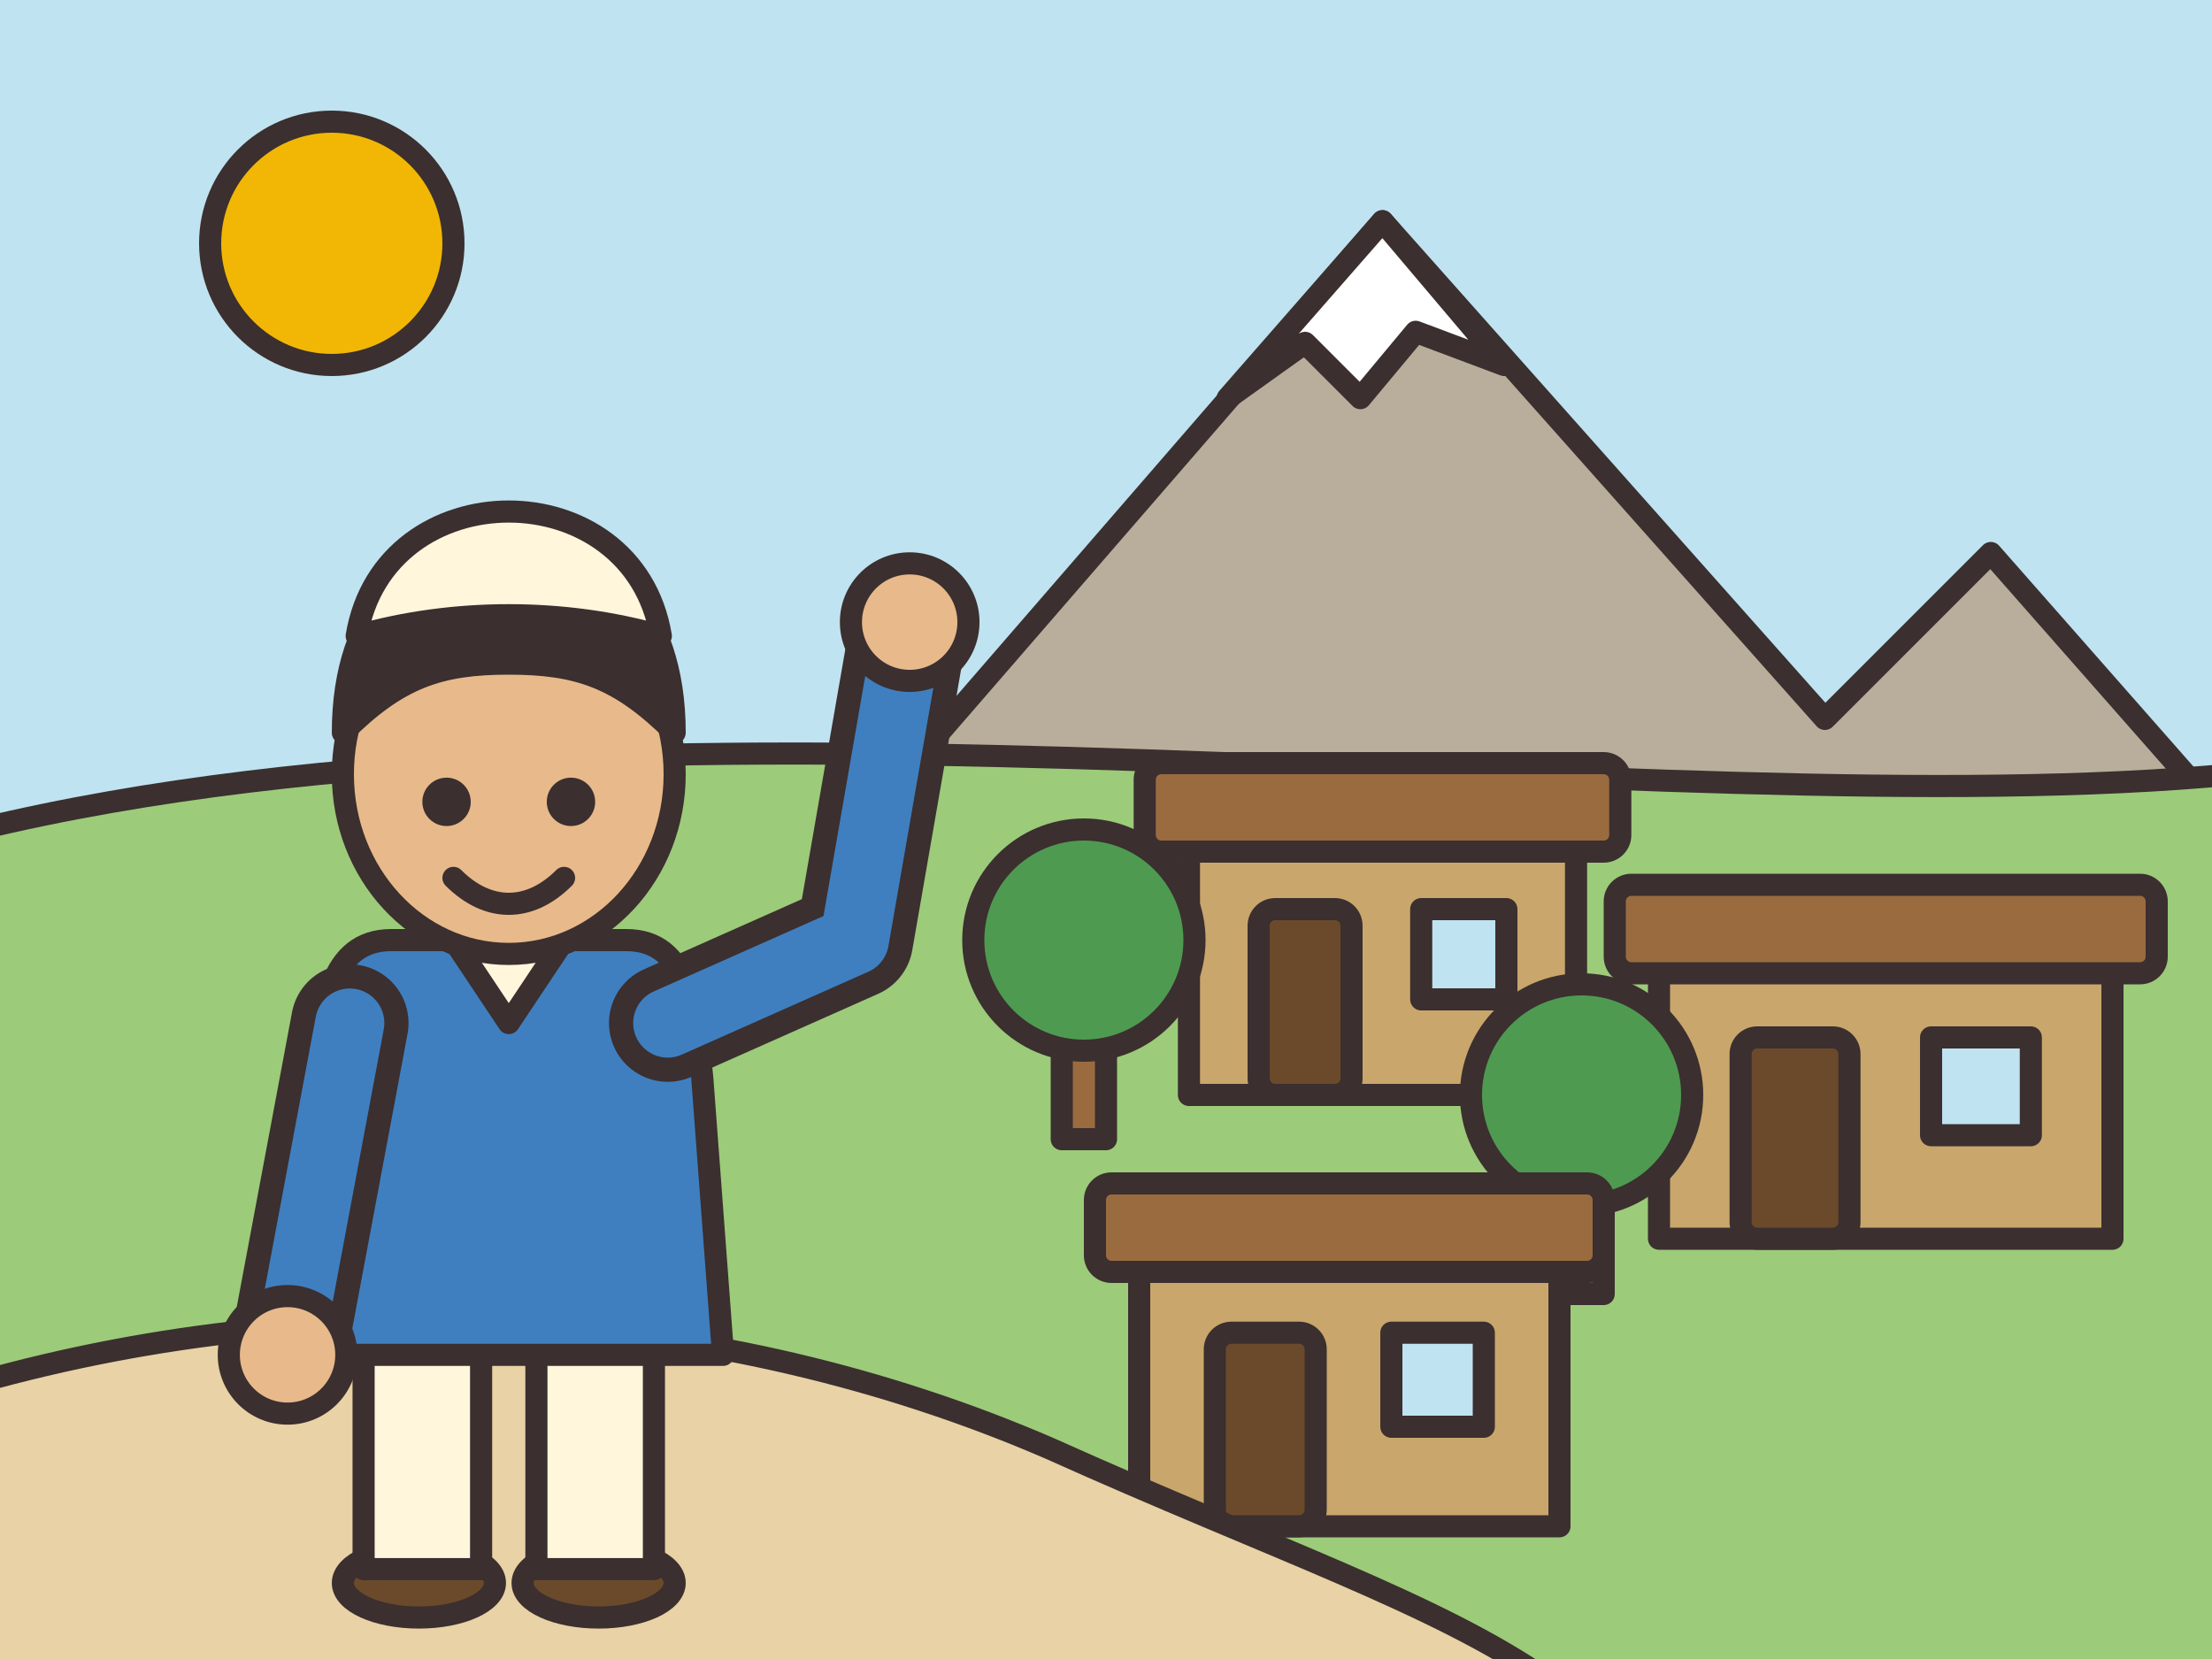
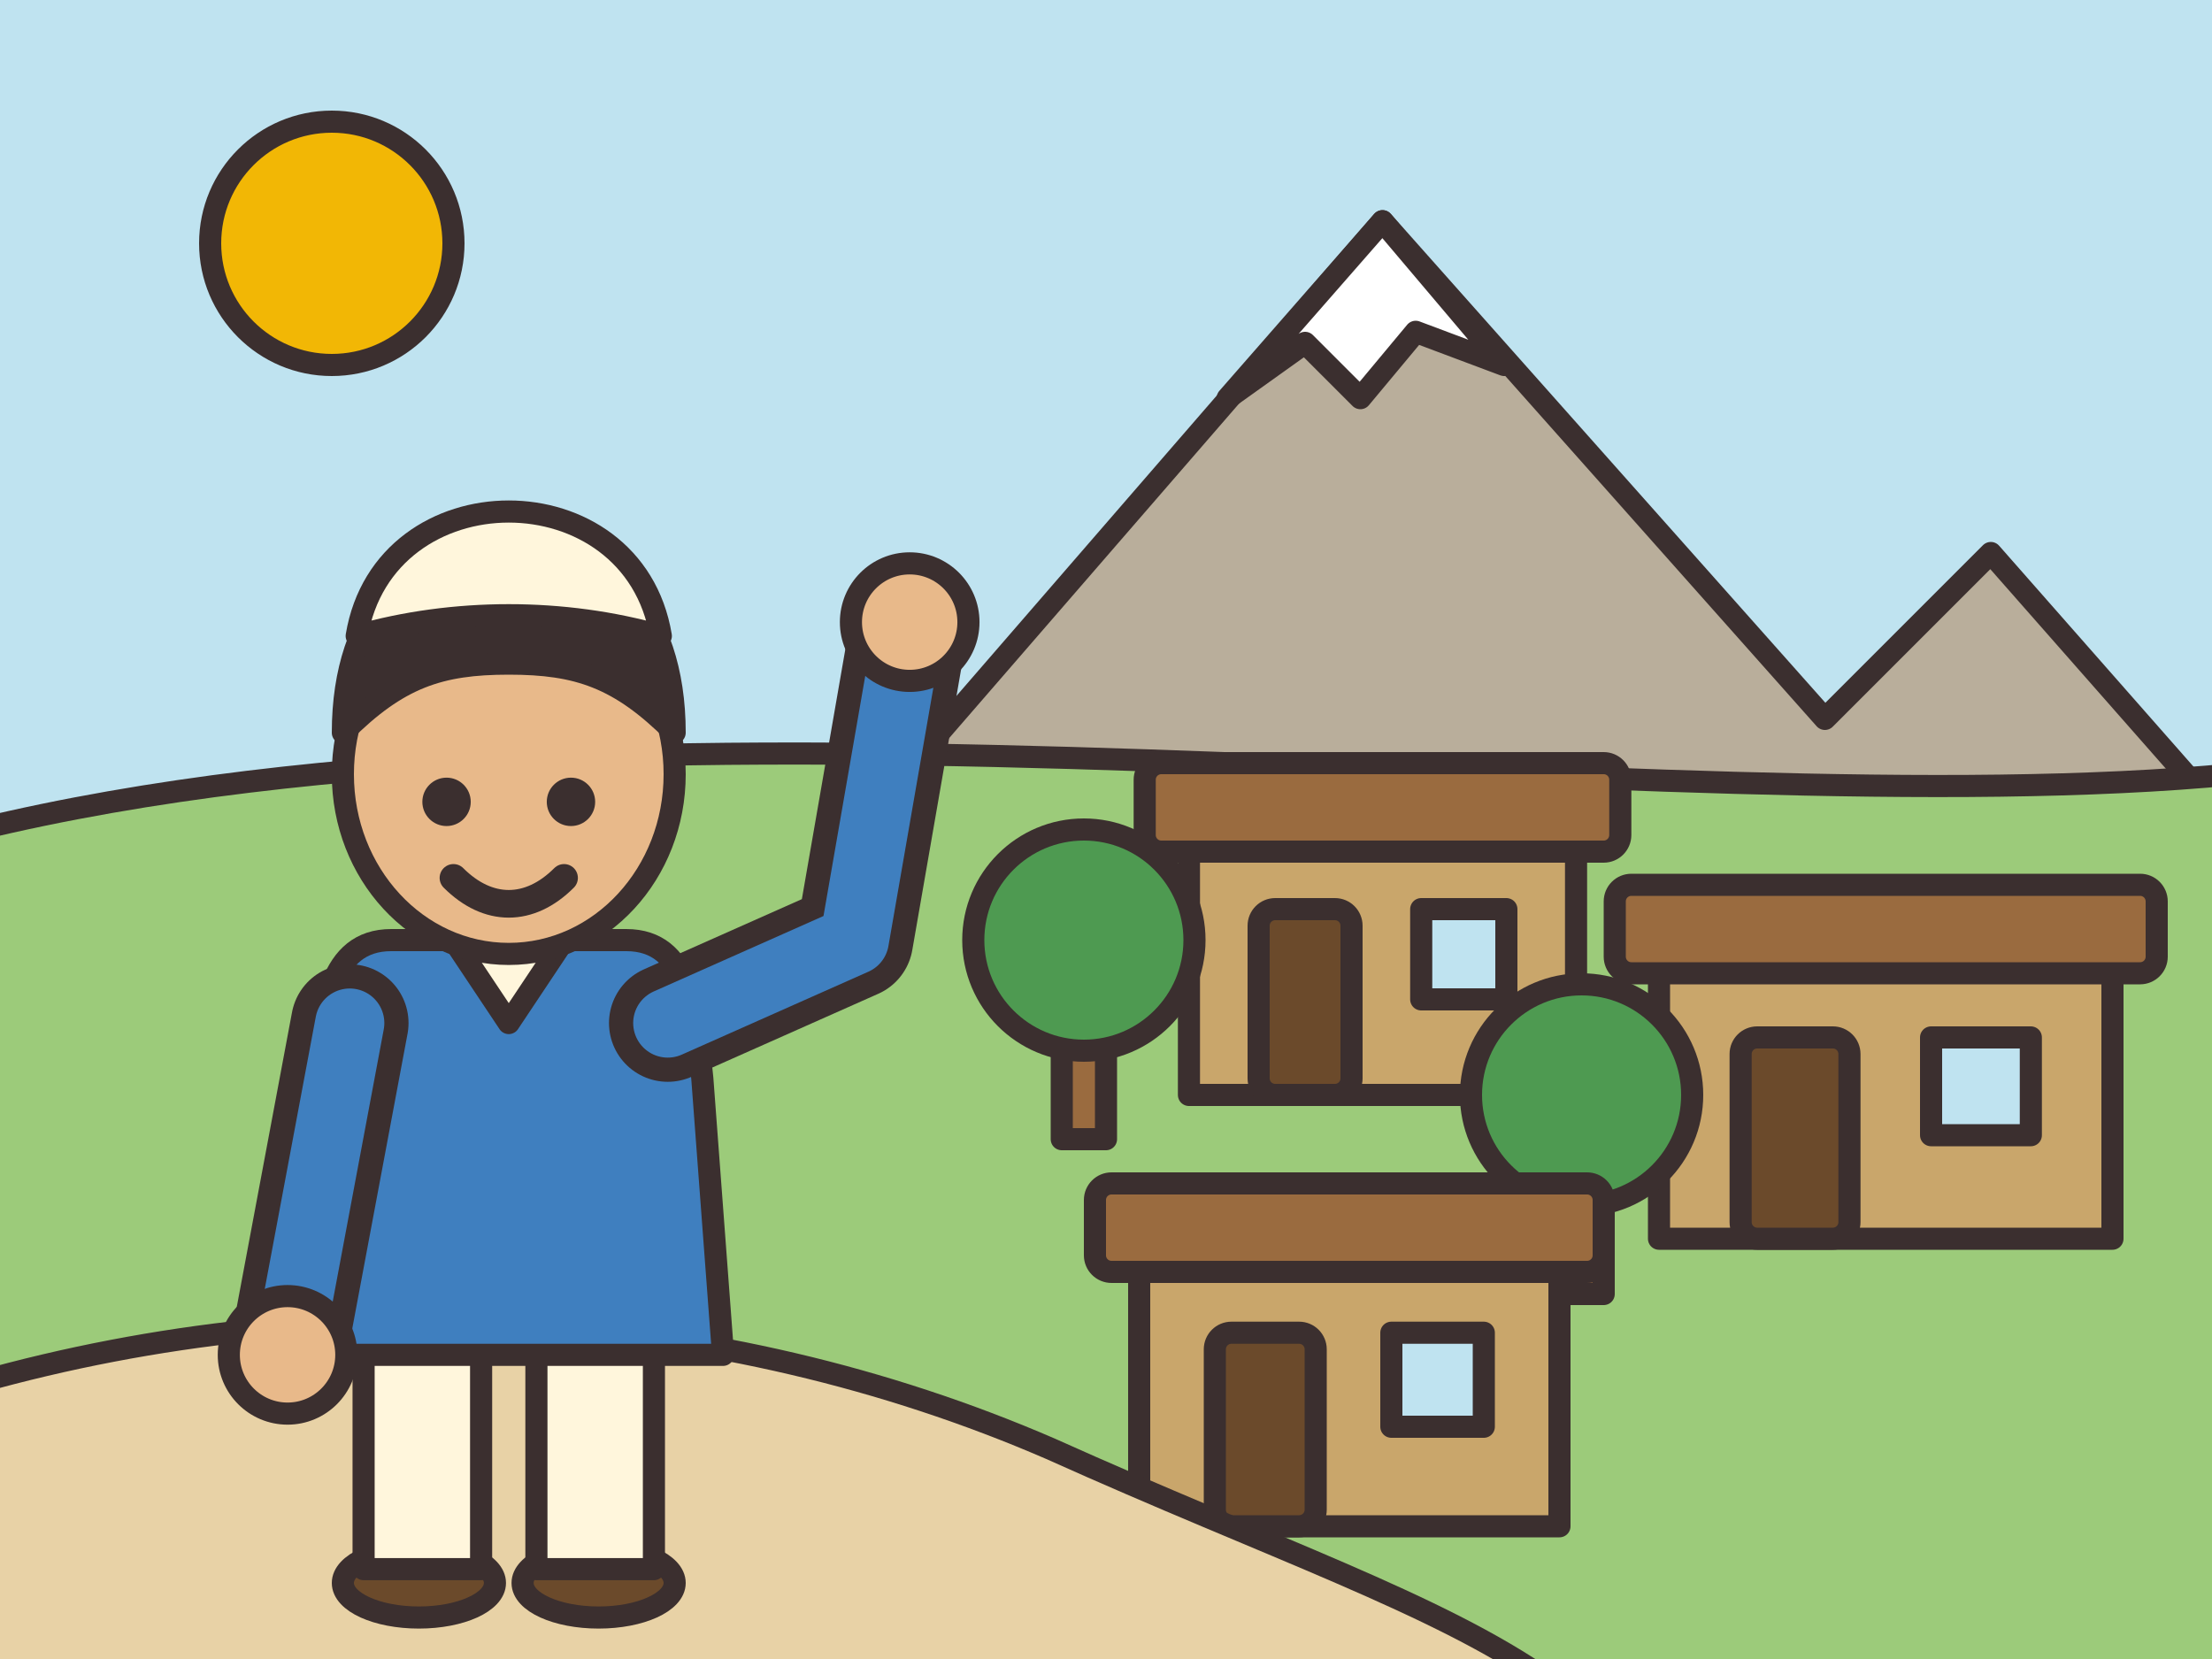
<svg xmlns="http://www.w3.org/2000/svg" viewBox="0 0 400 300">
  <rect x="0" y="0" width="400" height="300" fill="#bfe3f0" stroke="none" />
  <g stroke="#3b2f2f" stroke-linejoin="round" stroke-linecap="round" stroke-width="4">
    <path d="M120 190L250 40L330 130L360 100L404 150V200H120z" fill="#b9ae9b" />
    <path d="M222 72L250 40L272 66L256 60L246 72L236 62z" fill="#ffffff" />
    <circle cx="60" cy="44" r="22" fill="#f2b705" />
    <path d="M-4 150C120 120 300 150 404 140V304H-4z" fill="#9ccb7a" />
    <g>
      <rect x="215" y="150" width="70" height="48" fill="#c9a66b" />
      <rect x="207" y="138" width="86" height="16" fill="#9a6b3f" rx="3" />
      <rect x="227.6" y="164.4" width="16.8" height="33.6" fill="#6b4a2b" rx="3" />
      <rect x="257.0" y="164.4" width="15.4" height="16.32" fill="#bfe3f0" />
      <rect x="300" y="172" width="82" height="52" fill="#c9a66b" />
      <rect x="292" y="160" width="98" height="16" fill="#9a6b3f" rx="3" />
      <rect x="314.76" y="187.6" width="19.68" height="36.4" fill="#6b4a2b" rx="3" />
      <rect x="349.2" y="187.6" width="18.04" height="17.68" fill="#bfe3f0" />
    </g>
    <rect x="192" y="184" width="8" height="22" fill="#9a6b3f" />
    <circle cx="196" cy="170" r="20" fill="#4e9a51" />
    <rect x="282" y="212" width="8" height="22" fill="#9a6b3f" />
    <circle cx="286" cy="198" r="20" fill="#4e9a51" />
    <rect x="206" y="226" width="76" height="50" fill="#c9a66b" />
    <rect x="198" y="214" width="92" height="16" fill="#9a6b3f" rx="3" />
    <rect x="219.68" y="241.0" width="18.24" height="35.0" fill="#6b4a2b" rx="3" />
    <rect x="251.6" y="241.0" width="16.72" height="17.0" fill="#bfe3f0" />
    <path d="M-4 250C60 232 130 236 190 262C230 280 260 290 280 304H-4z" fill="#e8d2a6" />
  </g>
  <g transform="translate(92 290) scale(1.25)" stroke="#3b2f2f" stroke-linejoin="round" stroke-linecap="round" stroke-width="3.20">
    <ellipse cx="-13" cy="-3" rx="11" ry="5" fill="#6b4a2b" />
    <ellipse cx="13" cy="-3" rx="11" ry="5" fill="#6b4a2b" />
    <rect x="-21" y="-44" width="17" height="39" fill="#fff6dc" />
    <rect x="4" y="-44" width="17" height="39" fill="#fff6dc" />
    <path d="M-17 -96C-26 -96 -27 -86 -28 -76L-31 -36H31L28 -76C27 -86 26 -96 17 -96z" fill="#3f7fbf" />
    <path d="M-8 -96 l8 12 8-12" fill="#fff6dc" />
    <g transform="translate(0 -120)">
      <ellipse cx="0" cy="0" rx="24" ry="26" fill="#e8b98a" />
      <path d="M-24 -6c0-18 10-28 24-28s24 10 24 28c-8-8-14-10-24-10s-16 2-24 10z" fill="#3b2f2f" />
      <path d="M-22 -20c2-12 12-18 22-18s20 6 22 18c-14-4-30-4-44 0z" fill="#fff6dc" />
      <circle cx="-9" cy="4" r="3.5" fill="#3b2f2f" stroke="none" />
      <circle cx="9" cy="4" r="3.5" fill="#3b2f2f" stroke="none" />
-       <path d="M-8 15 c5 5 11 5 16 0" fill="none" />
+       <path d="M-8 15 c5 5 11 5 16 0" fill="none" stroke-width="4" />
    </g>
    <path d="M-23 -84 L-32 -36" fill="none" stroke-width="17" />
    <path d="M-23 -84 L-32 -36" fill="none" stroke="#3f7fbf" stroke-width="10" />
    <circle cx="-32" cy="-36" r="8.5" fill="#e8b98a" />
    <path d="M23 -84 L50 -96 L58 -142" fill="none" stroke-width="17" />
    <path d="M23 -84 L50 -96 L58 -142" fill="none" stroke="#3f7fbf" stroke-width="10" />
    <circle cx="58" cy="-142" r="8.5" fill="#e8b98a" />
  </g>
</svg>
